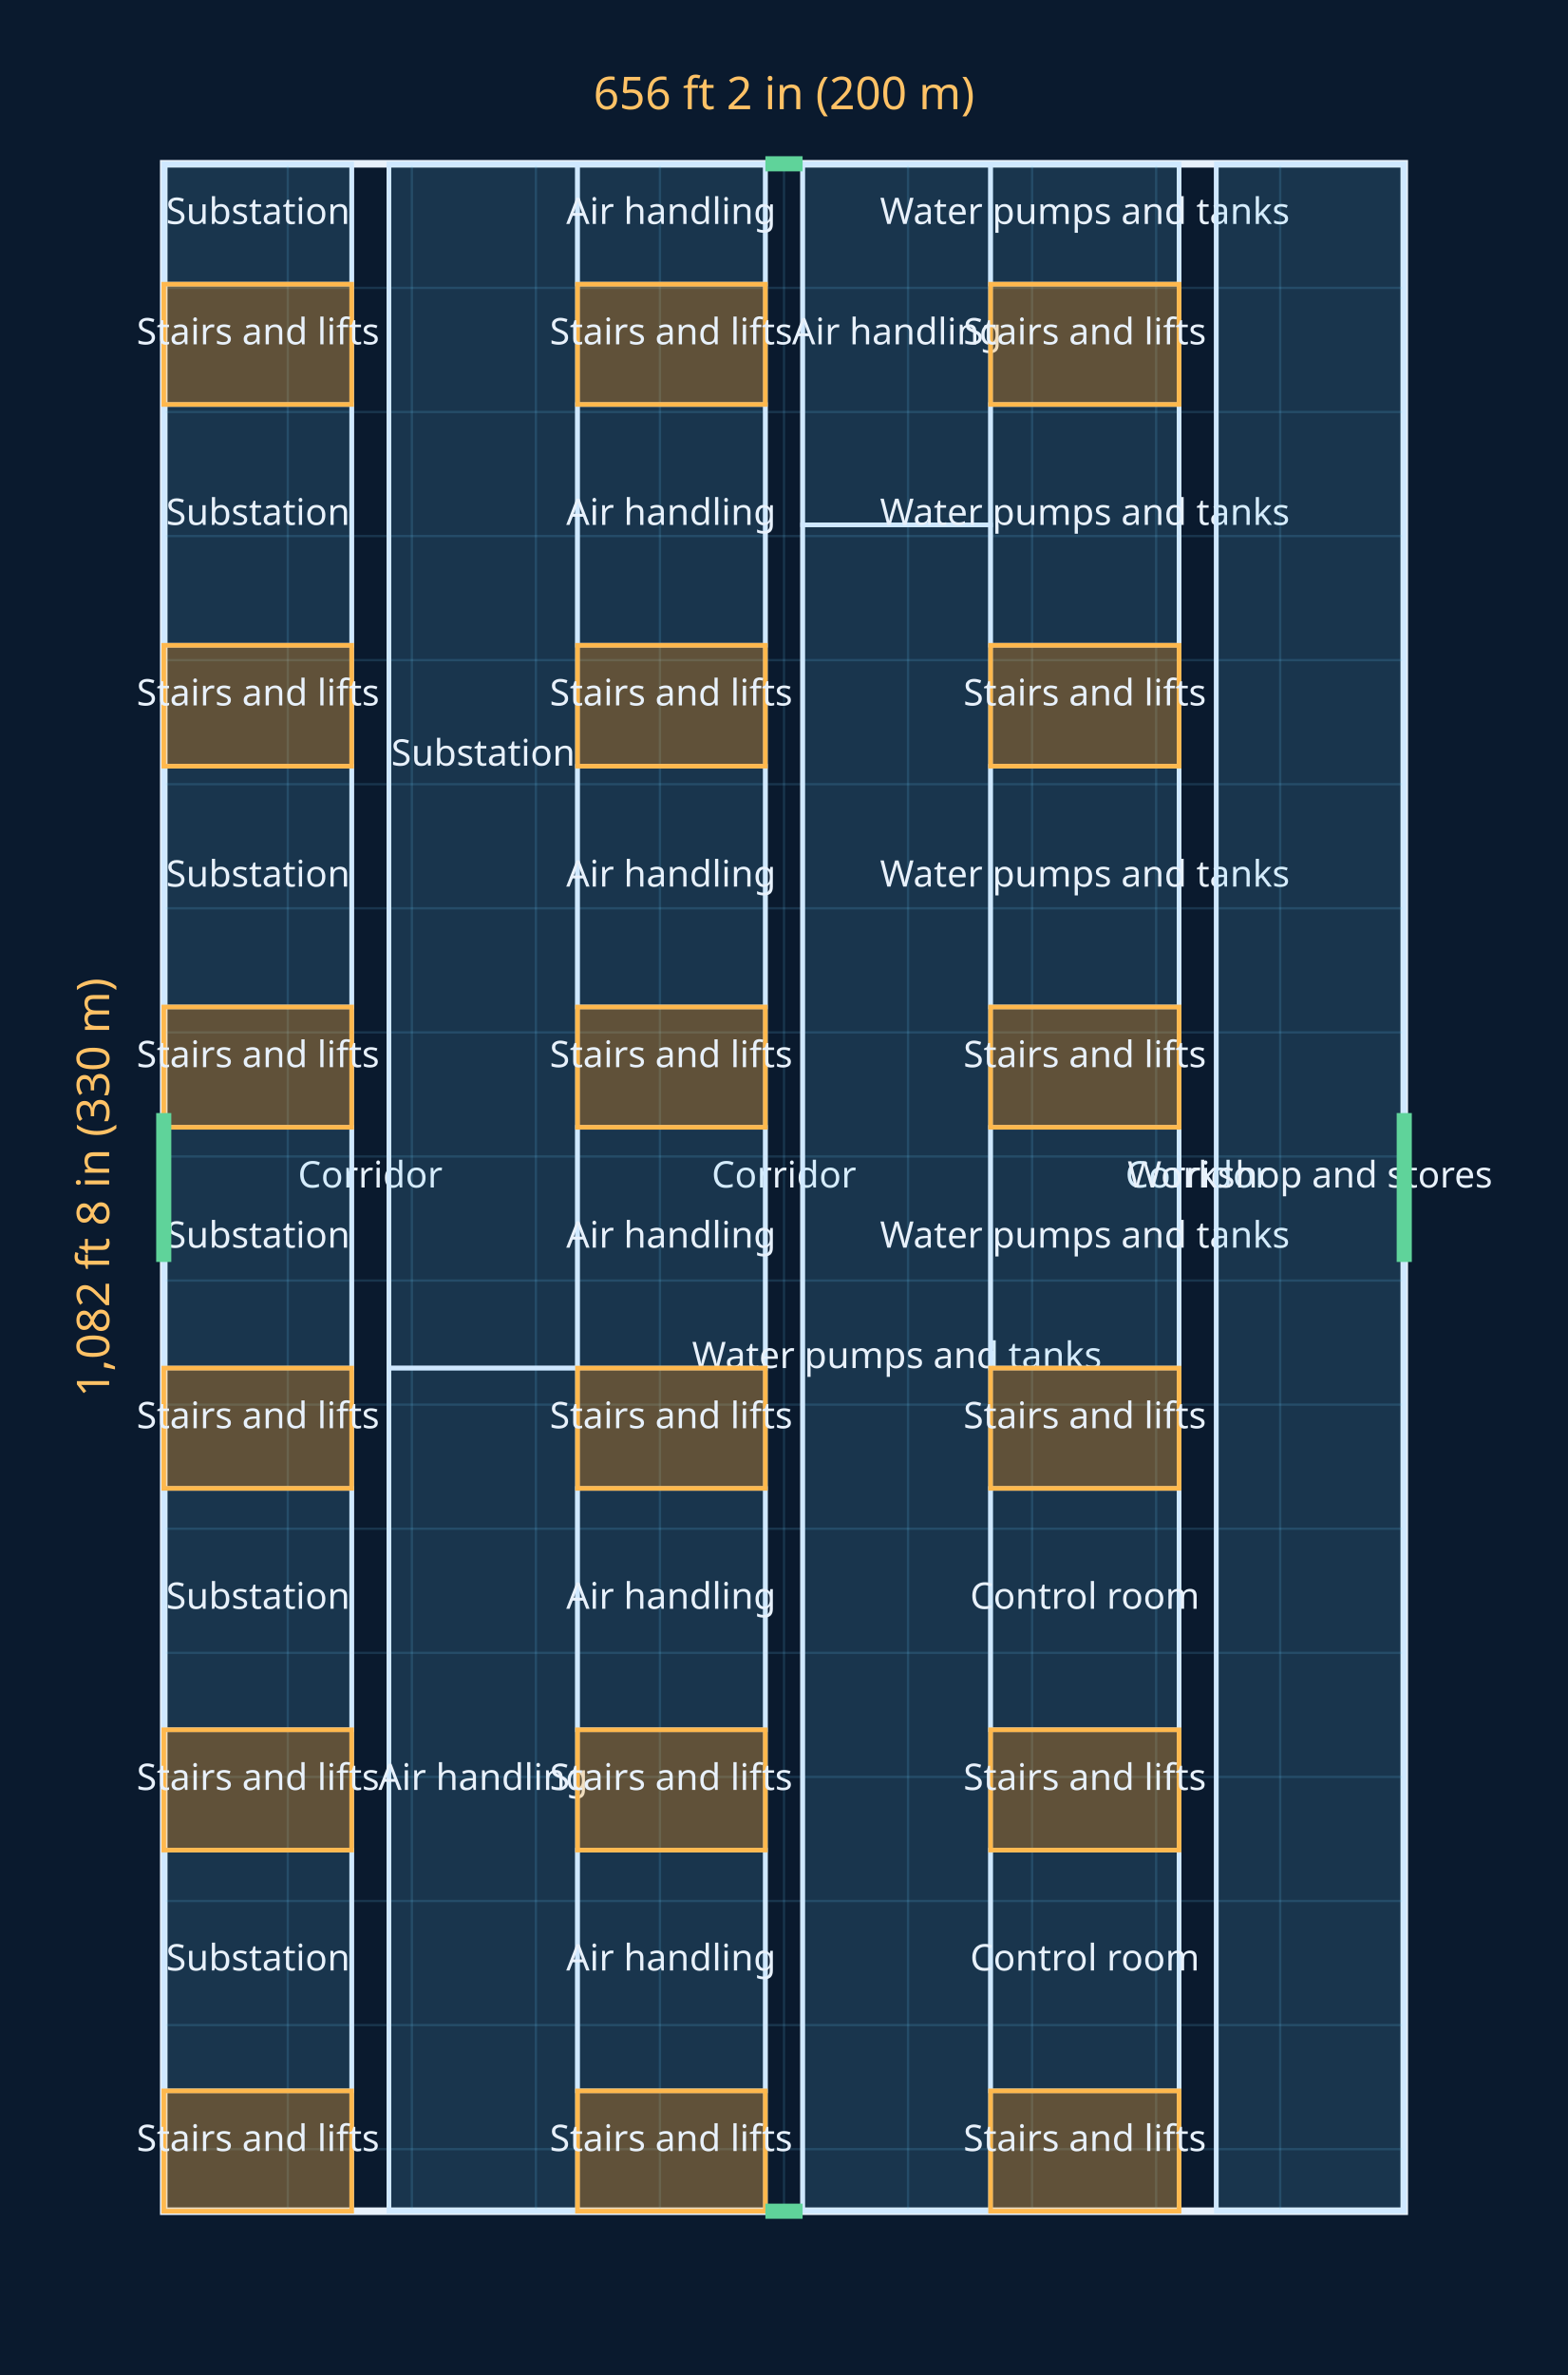
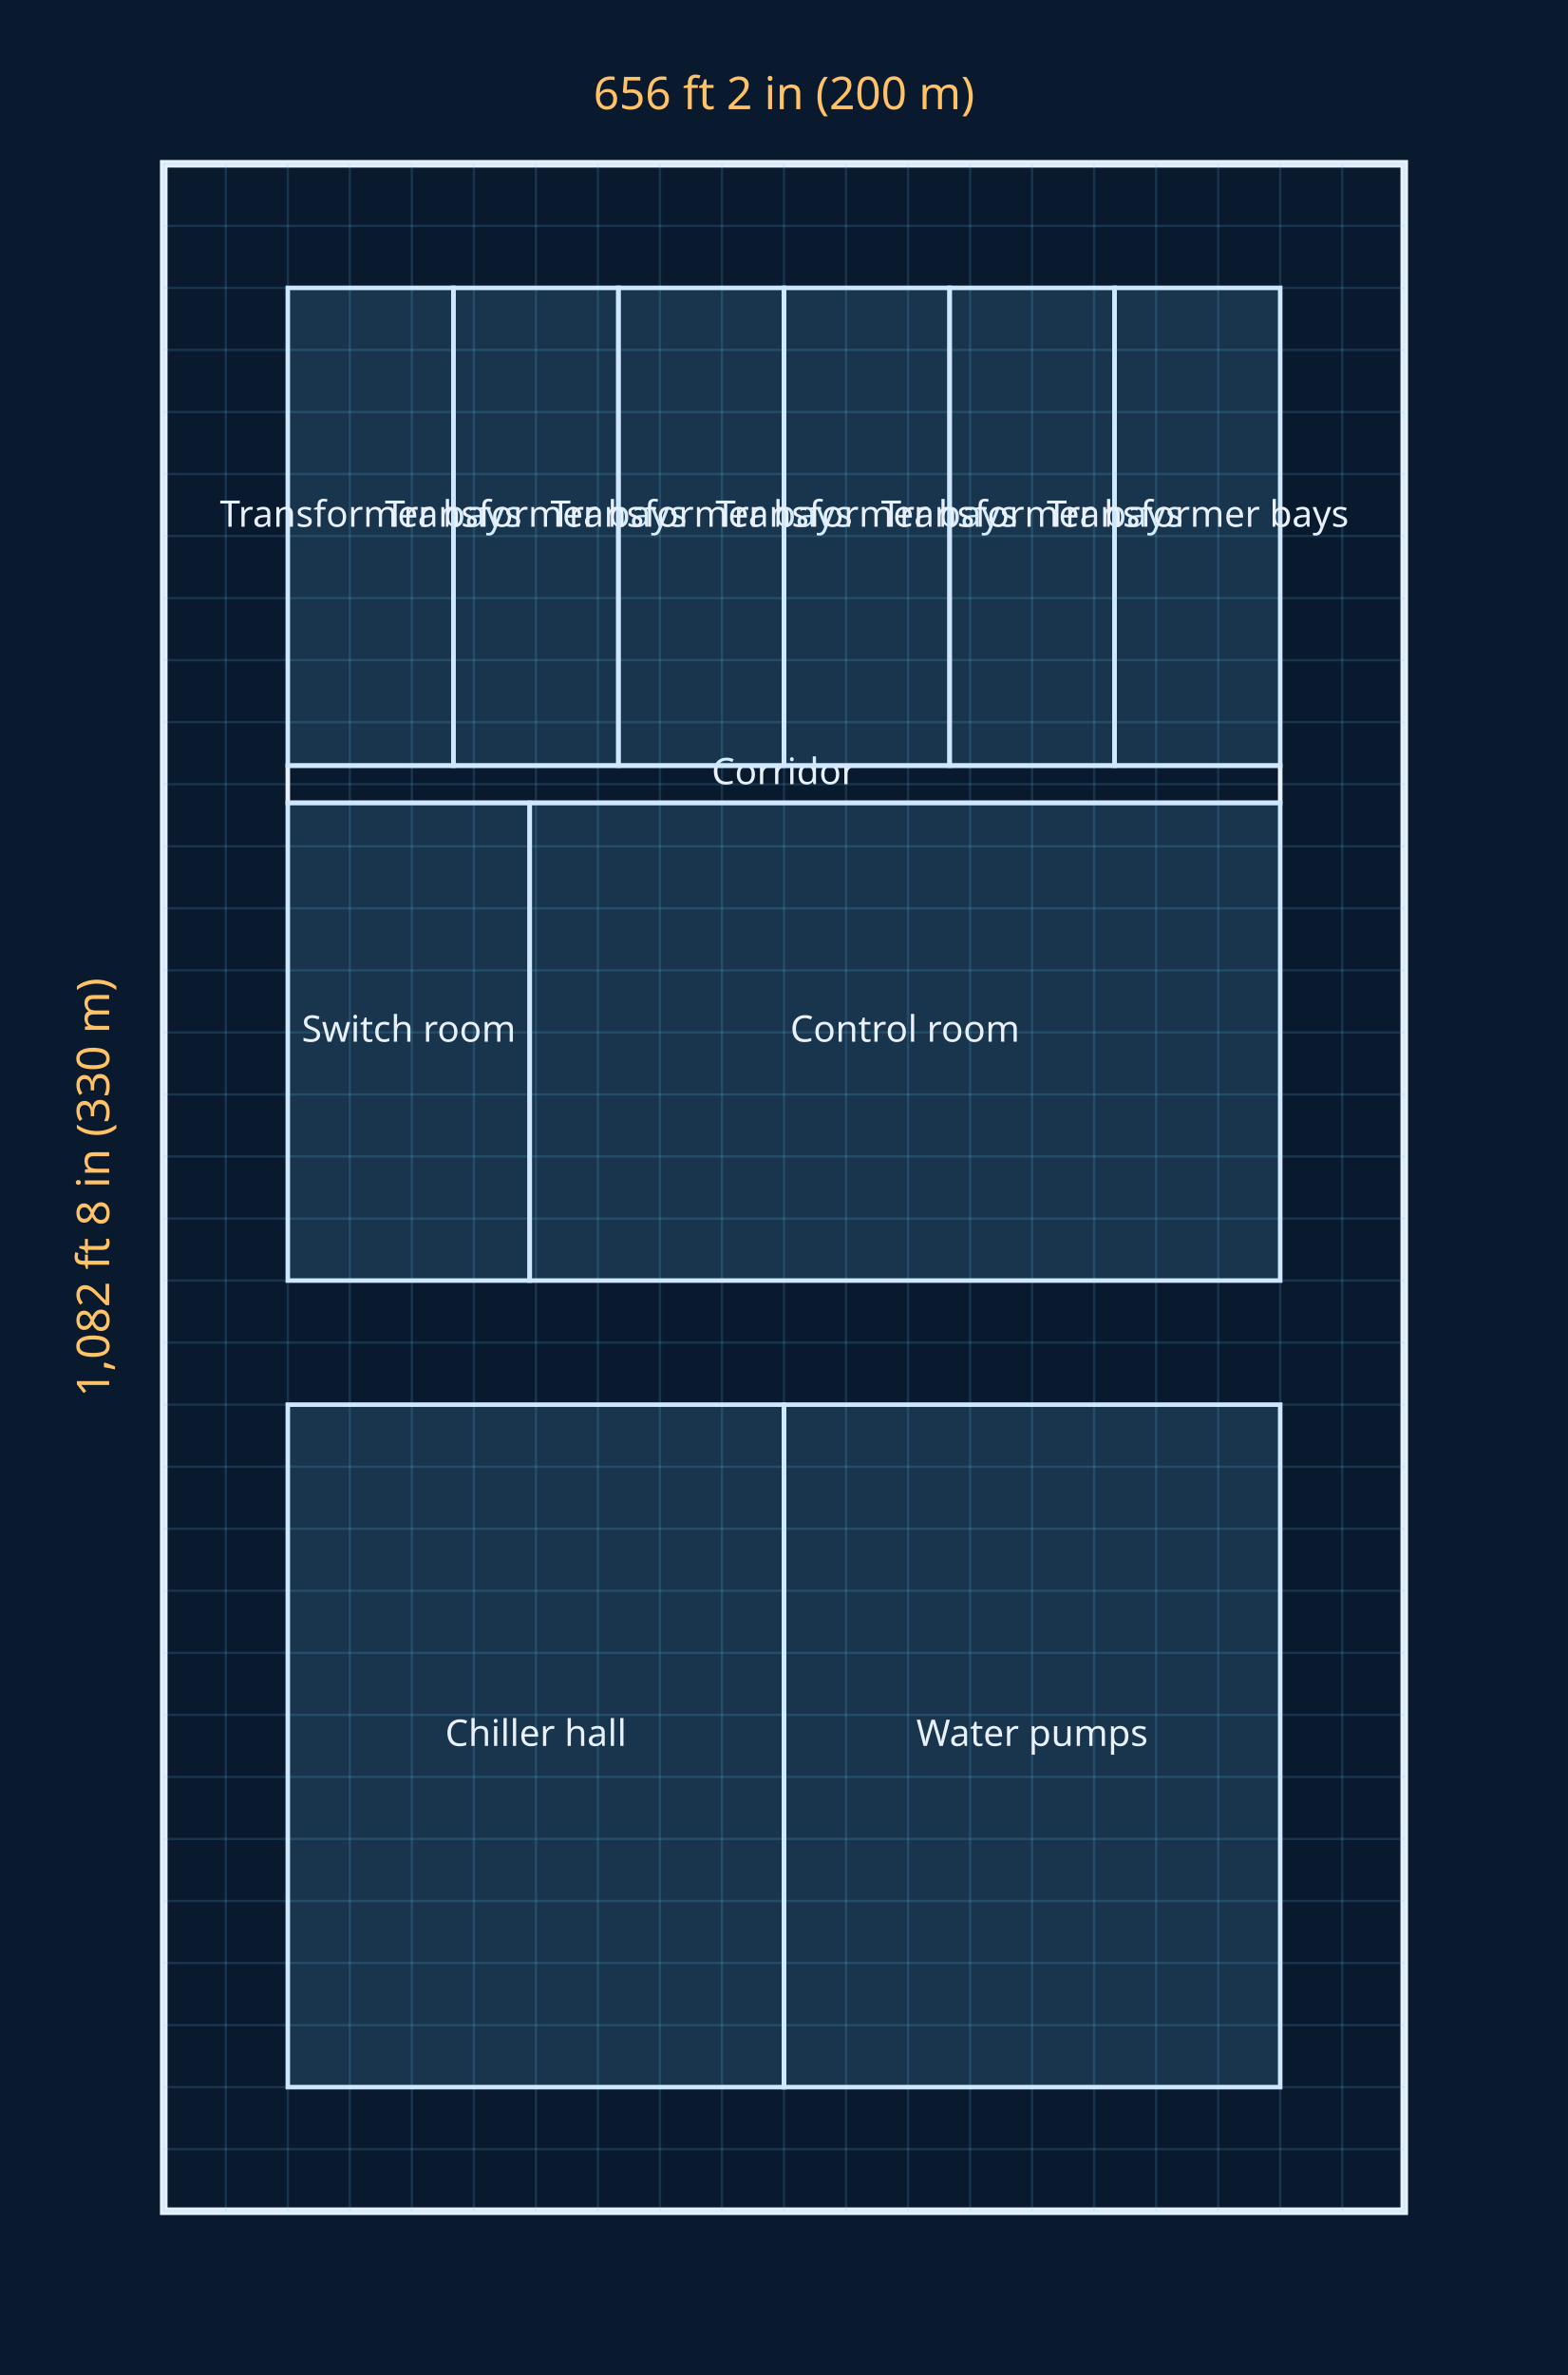
<svg xmlns="http://www.w3.org/2000/svg" viewBox="-26.4 -26.4 252.8 382.8" font-family="Segoe UI, sans-serif">
  <rect x="-26.4" y="-26.4" width="252.8" height="382.8" fill="#0a1a2e" />
  <rect x="0" y="0" width="200.0" height="330.0" fill="none" stroke="#e8f1fb" stroke-width="1.22" />
  <line x1="0.0" y1="0" x2="0.0" y2="330.0" stroke="#6fd0ff" stroke-opacity=".15" stroke-width="0.37" />
+   <line x1="10.0" y1="0" x2="10.0" y2="330.0" stroke="#6fd0ff" stroke-opacity=".15" stroke-width="0.37" />
  <line x1="20.0" y1="0" x2="20.0" y2="330.0" stroke="#6fd0ff" stroke-opacity=".15" stroke-width="0.37" />
+   <line x1="30.0" y1="0" x2="30.0" y2="330.0" stroke="#6fd0ff" stroke-opacity=".15" stroke-width="0.37" />
  <line x1="40.0" y1="0" x2="40.0" y2="330.0" stroke="#6fd0ff" stroke-opacity=".15" stroke-width="0.37" />
+   <line x1="50.0" y1="0" x2="50.0" y2="330.0" stroke="#6fd0ff" stroke-opacity=".15" stroke-width="0.37" />
  <line x1="60.0" y1="0" x2="60.0" y2="330.0" stroke="#6fd0ff" stroke-opacity=".15" stroke-width="0.37" />
+   <line x1="70.0" y1="0" x2="70.0" y2="330.0" stroke="#6fd0ff" stroke-opacity=".15" stroke-width="0.37" />
  <line x1="80.0" y1="0" x2="80.0" y2="330.0" stroke="#6fd0ff" stroke-opacity=".15" stroke-width="0.37" />
+   <line x1="90.0" y1="0" x2="90.0" y2="330.0" stroke="#6fd0ff" stroke-opacity=".15" stroke-width="0.37" />
  <line x1="100.0" y1="0" x2="100.0" y2="330.0" stroke="#6fd0ff" stroke-opacity=".15" stroke-width="0.37" />
+   <line x1="110.0" y1="0" x2="110.0" y2="330.0" stroke="#6fd0ff" stroke-opacity=".15" stroke-width="0.37" />
  <line x1="120.0" y1="0" x2="120.0" y2="330.0" stroke="#6fd0ff" stroke-opacity=".15" stroke-width="0.37" />
+   <line x1="130.0" y1="0" x2="130.0" y2="330.0" stroke="#6fd0ff" stroke-opacity=".15" stroke-width="0.37" />
  <line x1="140.0" y1="0" x2="140.0" y2="330.0" stroke="#6fd0ff" stroke-opacity=".15" stroke-width="0.37" />
+   <line x1="150.0" y1="0" x2="150.0" y2="330.0" stroke="#6fd0ff" stroke-opacity=".15" stroke-width="0.37" />
  <line x1="160.0" y1="0" x2="160.0" y2="330.0" stroke="#6fd0ff" stroke-opacity=".15" stroke-width="0.37" />
+   <line x1="170.0" y1="0" x2="170.0" y2="330.0" stroke="#6fd0ff" stroke-opacity=".15" stroke-width="0.37" />
  <line x1="180.0" y1="0" x2="180.0" y2="330.0" stroke="#6fd0ff" stroke-opacity=".15" stroke-width="0.37" />
+   <line x1="190.0" y1="0" x2="190.0" y2="330.0" stroke="#6fd0ff" stroke-opacity=".15" stroke-width="0.37" />
  <line x1="200.0" y1="0" x2="200.0" y2="330.0" stroke="#6fd0ff" stroke-opacity=".15" stroke-width="0.37" />
  <line x1="0" y1="0.0" x2="200.0" y2="0.0" stroke="#6fd0ff" stroke-opacity=".15" stroke-width="0.37" />
+   <line x1="0" y1="10.0" x2="200.0" y2="10.0" stroke="#6fd0ff" stroke-opacity=".15" stroke-width="0.37" />
  <line x1="0" y1="20.0" x2="200.0" y2="20.0" stroke="#6fd0ff" stroke-opacity=".15" stroke-width="0.37" />
+   <line x1="0" y1="30.0" x2="200.0" y2="30.0" stroke="#6fd0ff" stroke-opacity=".15" stroke-width="0.37" />
  <line x1="0" y1="40.0" x2="200.0" y2="40.0" stroke="#6fd0ff" stroke-opacity=".15" stroke-width="0.37" />
+   <line x1="0" y1="50.0" x2="200.0" y2="50.0" stroke="#6fd0ff" stroke-opacity=".15" stroke-width="0.37" />
  <line x1="0" y1="60.0" x2="200.0" y2="60.0" stroke="#6fd0ff" stroke-opacity=".15" stroke-width="0.37" />
+   <line x1="0" y1="70.0" x2="200.0" y2="70.0" stroke="#6fd0ff" stroke-opacity=".15" stroke-width="0.37" />
  <line x1="0" y1="80.0" x2="200.0" y2="80.0" stroke="#6fd0ff" stroke-opacity=".15" stroke-width="0.37" />
+   <line x1="0" y1="90.0" x2="200.0" y2="90.0" stroke="#6fd0ff" stroke-opacity=".15" stroke-width="0.37" />
  <line x1="0" y1="100.0" x2="200.0" y2="100.0" stroke="#6fd0ff" stroke-opacity=".15" stroke-width="0.37" />
+   <line x1="0" y1="110.0" x2="200.0" y2="110.0" stroke="#6fd0ff" stroke-opacity=".15" stroke-width="0.37" />
  <line x1="0" y1="120.0" x2="200.0" y2="120.0" stroke="#6fd0ff" stroke-opacity=".15" stroke-width="0.37" />
+   <line x1="0" y1="130.0" x2="200.0" y2="130.0" stroke="#6fd0ff" stroke-opacity=".15" stroke-width="0.37" />
  <line x1="0" y1="140.0" x2="200.0" y2="140.0" stroke="#6fd0ff" stroke-opacity=".15" stroke-width="0.37" />
+   <line x1="0" y1="150.0" x2="200.0" y2="150.0" stroke="#6fd0ff" stroke-opacity=".15" stroke-width="0.37" />
  <line x1="0" y1="160.0" x2="200.0" y2="160.0" stroke="#6fd0ff" stroke-opacity=".15" stroke-width="0.37" />
+   <line x1="0" y1="170.0" x2="200.0" y2="170.0" stroke="#6fd0ff" stroke-opacity=".15" stroke-width="0.37" />
  <line x1="0" y1="180.0" x2="200.0" y2="180.0" stroke="#6fd0ff" stroke-opacity=".15" stroke-width="0.37" />
+   <line x1="0" y1="190.0" x2="200.0" y2="190.0" stroke="#6fd0ff" stroke-opacity=".15" stroke-width="0.37" />
  <line x1="0" y1="200.0" x2="200.0" y2="200.0" stroke="#6fd0ff" stroke-opacity=".15" stroke-width="0.37" />
+   <line x1="0" y1="210.0" x2="200.0" y2="210.0" stroke="#6fd0ff" stroke-opacity=".15" stroke-width="0.37" />
  <line x1="0" y1="220.0" x2="200.0" y2="220.0" stroke="#6fd0ff" stroke-opacity=".15" stroke-width="0.37" />
+   <line x1="0" y1="230.0" x2="200.0" y2="230.0" stroke="#6fd0ff" stroke-opacity=".15" stroke-width="0.37" />
  <line x1="0" y1="240.0" x2="200.0" y2="240.0" stroke="#6fd0ff" stroke-opacity=".15" stroke-width="0.37" />
+   <line x1="0" y1="250.0" x2="200.0" y2="250.0" stroke="#6fd0ff" stroke-opacity=".15" stroke-width="0.37" />
  <line x1="0" y1="260.0" x2="200.0" y2="260.0" stroke="#6fd0ff" stroke-opacity=".15" stroke-width="0.37" />
+   <line x1="0" y1="270.0" x2="200.0" y2="270.0" stroke="#6fd0ff" stroke-opacity=".15" stroke-width="0.37" />
  <line x1="0" y1="280.0" x2="200.0" y2="280.0" stroke="#6fd0ff" stroke-opacity=".15" stroke-width="0.37" />
+   <line x1="0" y1="290.0" x2="200.0" y2="290.0" stroke="#6fd0ff" stroke-opacity=".15" stroke-width="0.37" />
  <line x1="0" y1="300.0" x2="200.0" y2="300.0" stroke="#6fd0ff" stroke-opacity=".15" stroke-width="0.37" />
+   <line x1="0" y1="310.0" x2="200.0" y2="310.0" stroke="#6fd0ff" stroke-opacity=".15" stroke-width="0.37" />
  <line x1="0" y1="320.0" x2="200.0" y2="320.0" stroke="#6fd0ff" stroke-opacity=".15" stroke-width="0.37" />
-   <polygon points="30.3,0.0 30.3,330.0 36.3,330.0 36.3,0.0" fill="none" stroke="#e8f1fb" stroke-width="0.73" />
-   <text x="33.3" y="165.0" font-size="5.9" fill="#e8f1fb" text-anchor="middle">Corridor</text>
-   <polygon points="97.0,0.0 97.0,330.0 103.0,330.0 103.0,0.0" fill="none" stroke="#e8f1fb" stroke-width="0.73" />
-   <text x="100.0" y="165.0" font-size="5.9" fill="#e8f1fb" text-anchor="middle">Corridor</text>
-   <polygon points="163.7,0.0 163.7,330.0 169.7,330.0 169.7,0.0" fill="none" stroke="#e8f1fb" stroke-width="0.73" />
-   <text x="166.7" y="165.0" font-size="5.9" fill="#e8f1fb" text-anchor="middle">Corridor</text>
-   <polygon points="0.0,0.0 0.0,19.4 30.3,19.4 30.3,0.0" fill="rgba(111,208,255,.15)" stroke="#cfe8ff" stroke-width="0.73" />
-   <text x="15.2" y="9.7" font-size="5.9" fill="#e8f1fb" text-anchor="middle">Substation</text>
-   <polygon points="0.0,38.8 0.0,77.6 30.3,77.6 30.3,38.8" fill="rgba(111,208,255,.15)" stroke="#cfe8ff" stroke-width="0.73" />
-   <text x="15.2" y="58.2" font-size="5.9" fill="#e8f1fb" text-anchor="middle">Substation</text>
-   <polygon points="0.0,97.1 0.0,135.9 30.3,135.9 30.3,97.1" fill="rgba(111,208,255,.15)" stroke="#cfe8ff" stroke-width="0.73" />
-   <text x="15.2" y="116.5" font-size="5.9" fill="#e8f1fb" text-anchor="middle">Substation</text>
-   <polygon points="0.0,155.3 0.0,194.1 30.3,194.1 30.3,155.3" fill="rgba(111,208,255,.15)" stroke="#cfe8ff" stroke-width="0.73" />
-   <text x="15.2" y="174.7" font-size="5.9" fill="#e8f1fb" text-anchor="middle">Substation</text>
-   <polygon points="0.0,213.5 0.0,252.4 30.3,252.4 30.3,213.5" fill="rgba(111,208,255,.15)" stroke="#cfe8ff" stroke-width="0.73" />
-   <text x="15.2" y="232.9" font-size="5.9" fill="#e8f1fb" text-anchor="middle">Substation</text>
-   <polygon points="0.0,271.8 0.0,310.6 30.3,310.6 30.3,271.8" fill="rgba(111,208,255,.15)" stroke="#cfe8ff" stroke-width="0.73" />
-   <text x="15.2" y="291.2" font-size="5.9" fill="#e8f1fb" text-anchor="middle">Substation</text>
-   <polygon points="36.3,0.0 36.3,194.1 66.7,194.1 66.7,0.0" fill="rgba(111,208,255,.15)" stroke="#cfe8ff" stroke-width="0.73" />
-   <text x="51.5" y="97.0" font-size="5.9" fill="#e8f1fb" text-anchor="middle">Substation</text>
-   <polygon points="36.3,194.1 36.3,330.0 66.7,330.0 66.7,194.1" fill="rgba(111,208,255,.15)" stroke="#cfe8ff" stroke-width="0.73" />
-   <text x="51.5" y="262.1" font-size="5.9" fill="#e8f1fb" text-anchor="middle">Air handling</text>
-   <polygon points="66.7,0.0 66.7,19.4 97.0,19.4 97.0,0.0" fill="rgba(111,208,255,.15)" stroke="#cfe8ff" stroke-width="0.73" />
-   <text x="81.8" y="9.7" font-size="5.9" fill="#e8f1fb" text-anchor="middle">Air handling</text>
-   <polygon points="66.7,38.8 66.7,77.6 97.0,77.6 97.0,38.8" fill="rgba(111,208,255,.15)" stroke="#cfe8ff" stroke-width="0.73" />
-   <text x="81.8" y="58.2" font-size="5.9" fill="#e8f1fb" text-anchor="middle">Air handling</text>
-   <polygon points="66.7,97.1 66.7,135.9 97.0,135.9 97.0,97.1" fill="rgba(111,208,255,.15)" stroke="#cfe8ff" stroke-width="0.73" />
-   <text x="81.8" y="116.5" font-size="5.9" fill="#e8f1fb" text-anchor="middle">Air handling</text>
-   <polygon points="66.7,155.3 66.7,194.1 97.0,194.1 97.0,155.3" fill="rgba(111,208,255,.15)" stroke="#cfe8ff" stroke-width="0.73" />
-   <text x="81.8" y="174.7" font-size="5.9" fill="#e8f1fb" text-anchor="middle">Air handling</text>
-   <polygon points="66.7,213.5 66.7,252.4 97.0,252.4 97.0,213.5" fill="rgba(111,208,255,.15)" stroke="#cfe8ff" stroke-width="0.73" />
-   <text x="81.8" y="232.9" font-size="5.9" fill="#e8f1fb" text-anchor="middle">Air handling</text>
-   <polygon points="66.7,271.8 66.7,310.6 97.0,310.6 97.0,271.8" fill="rgba(111,208,255,.15)" stroke="#cfe8ff" stroke-width="0.73" />
-   <text x="81.8" y="291.2" font-size="5.9" fill="#e8f1fb" text-anchor="middle">Air handling</text>
-   <polygon points="103.0,0.0 103.0,58.2 133.3,58.2 133.3,0.0" fill="rgba(111,208,255,.15)" stroke="#cfe8ff" stroke-width="0.73" />
-   <text x="118.2" y="29.1" font-size="5.9" fill="#e8f1fb" text-anchor="middle">Air handling</text>
-   <polygon points="103.0,58.2 103.0,330.0 133.3,330.0 133.3,58.2" fill="rgba(111,208,255,.15)" stroke="#cfe8ff" stroke-width="0.73" />
-   <text x="118.2" y="194.1" font-size="5.9" fill="#e8f1fb" text-anchor="middle">Water pumps and tanks</text>
-   <polygon points="133.3,0.0 133.3,19.4 163.7,19.4 163.7,0.0" fill="rgba(111,208,255,.15)" stroke="#cfe8ff" stroke-width="0.73" />
-   <text x="148.5" y="9.7" font-size="5.9" fill="#e8f1fb" text-anchor="middle">Water pumps and tanks</text>
-   <polygon points="133.3,38.8 133.3,77.6 163.7,77.6 163.7,38.8" fill="rgba(111,208,255,.15)" stroke="#cfe8ff" stroke-width="0.73" />
-   <text x="148.5" y="58.2" font-size="5.9" fill="#e8f1fb" text-anchor="middle">Water pumps and tanks</text>
-   <polygon points="133.3,97.1 133.3,135.9 163.7,135.9 163.7,97.1" fill="rgba(111,208,255,.15)" stroke="#cfe8ff" stroke-width="0.73" />
-   <text x="148.5" y="116.5" font-size="5.9" fill="#e8f1fb" text-anchor="middle">Water pumps and tanks</text>
-   <polygon points="133.3,155.3 133.3,194.1 163.7,194.1 163.7,155.3" fill="rgba(111,208,255,.15)" stroke="#cfe8ff" stroke-width="0.73" />
-   <text x="148.5" y="174.7" font-size="5.9" fill="#e8f1fb" text-anchor="middle">Water pumps and tanks</text>
-   <polygon points="133.3,213.5 133.3,252.4 163.7,252.4 163.7,213.5" fill="rgba(111,208,255,.15)" stroke="#cfe8ff" stroke-width="0.73" />
-   <text x="148.5" y="232.9" font-size="5.9" fill="#e8f1fb" text-anchor="middle">Control room</text>
-   <polygon points="133.3,271.8 133.3,310.6 163.7,310.6 163.7,271.8" fill="rgba(111,208,255,.15)" stroke="#cfe8ff" stroke-width="0.73" />
-   <text x="148.5" y="291.2" font-size="5.9" fill="#e8f1fb" text-anchor="middle">Control room</text>
-   <polygon points="169.7,0.0 169.7,330.0 200.0,330.0 200.0,0.0" fill="rgba(111,208,255,.15)" stroke="#cfe8ff" stroke-width="0.73" />
-   <text x="184.8" y="165.0" font-size="5.9" fill="#e8f1fb" text-anchor="middle">Workshop and stores</text>
-   <polygon points="0.0,19.4 0.0,38.8 30.3,38.8 30.3,19.4" fill="rgba(255,184,77,.35)" stroke="#ffb84d" stroke-width="0.73" />
-   <text x="15.2" y="29.1" font-size="5.9" fill="#e8f1fb" text-anchor="middle">Stairs and lifts</text>
-   <polygon points="0.0,77.6 0.0,97.1 30.3,97.1 30.3,77.6" fill="rgba(255,184,77,.35)" stroke="#ffb84d" stroke-width="0.73" />
-   <text x="15.2" y="87.3" font-size="5.9" fill="#e8f1fb" text-anchor="middle">Stairs and lifts</text>
-   <polygon points="0.0,135.9 0.0,155.3 30.3,155.3 30.3,135.9" fill="rgba(255,184,77,.35)" stroke="#ffb84d" stroke-width="0.73" />
-   <text x="15.2" y="145.6" font-size="5.9" fill="#e8f1fb" text-anchor="middle">Stairs and lifts</text>
-   <polygon points="0.0,194.1 0.0,213.5 30.3,213.5 30.3,194.1" fill="rgba(255,184,77,.35)" stroke="#ffb84d" stroke-width="0.73" />
-   <text x="15.2" y="203.8" font-size="5.9" fill="#e8f1fb" text-anchor="middle">Stairs and lifts</text>
-   <polygon points="0.0,252.4 0.0,271.8 30.3,271.8 30.3,252.4" fill="rgba(255,184,77,.35)" stroke="#ffb84d" stroke-width="0.73" />
-   <text x="15.2" y="262.1" font-size="5.9" fill="#e8f1fb" text-anchor="middle">Stairs and lifts</text>
-   <polygon points="0.0,310.6 0.0,330.0 30.3,330.0 30.3,310.6" fill="rgba(255,184,77,.35)" stroke="#ffb84d" stroke-width="0.73" />
-   <text x="15.2" y="320.3" font-size="5.9" fill="#e8f1fb" text-anchor="middle">Stairs and lifts</text>
-   <polygon points="66.7,19.4 66.7,38.8 97.0,38.8 97.0,19.4" fill="rgba(255,184,77,.35)" stroke="#ffb84d" stroke-width="0.73" />
-   <text x="81.8" y="29.1" font-size="5.9" fill="#e8f1fb" text-anchor="middle">Stairs and lifts</text>
-   <polygon points="66.7,77.6 66.7,97.1 97.0,97.1 97.0,77.6" fill="rgba(255,184,77,.35)" stroke="#ffb84d" stroke-width="0.73" />
-   <text x="81.8" y="87.3" font-size="5.9" fill="#e8f1fb" text-anchor="middle">Stairs and lifts</text>
-   <polygon points="66.7,135.9 66.7,155.3 97.0,155.3 97.0,135.9" fill="rgba(255,184,77,.35)" stroke="#ffb84d" stroke-width="0.73" />
-   <text x="81.8" y="145.6" font-size="5.9" fill="#e8f1fb" text-anchor="middle">Stairs and lifts</text>
-   <polygon points="66.7,194.1 66.7,213.5 97.0,213.5 97.0,194.1" fill="rgba(255,184,77,.35)" stroke="#ffb84d" stroke-width="0.73" />
-   <text x="81.8" y="203.8" font-size="5.9" fill="#e8f1fb" text-anchor="middle">Stairs and lifts</text>
-   <polygon points="66.7,252.4 66.7,271.8 97.0,271.8 97.0,252.4" fill="rgba(255,184,77,.35)" stroke="#ffb84d" stroke-width="0.73" />
-   <text x="81.8" y="262.1" font-size="5.9" fill="#e8f1fb" text-anchor="middle">Stairs and lifts</text>
-   <polygon points="66.7,310.6 66.7,330.0 97.0,330.0 97.0,310.6" fill="rgba(255,184,77,.35)" stroke="#ffb84d" stroke-width="0.73" />
-   <text x="81.8" y="320.3" font-size="5.9" fill="#e8f1fb" text-anchor="middle">Stairs and lifts</text>
-   <polygon points="133.3,19.4 133.3,38.8 163.7,38.8 163.7,19.4" fill="rgba(255,184,77,.35)" stroke="#ffb84d" stroke-width="0.73" />
-   <text x="148.5" y="29.1" font-size="5.9" fill="#e8f1fb" text-anchor="middle">Stairs and lifts</text>
-   <polygon points="133.3,77.6 133.3,97.1 163.7,97.1 163.7,77.6" fill="rgba(255,184,77,.35)" stroke="#ffb84d" stroke-width="0.73" />
-   <text x="148.5" y="87.3" font-size="5.9" fill="#e8f1fb" text-anchor="middle">Stairs and lifts</text>
-   <polygon points="133.3,135.9 133.3,155.3 163.7,155.3 163.7,135.9" fill="rgba(255,184,77,.35)" stroke="#ffb84d" stroke-width="0.73" />
-   <text x="148.5" y="145.6" font-size="5.9" fill="#e8f1fb" text-anchor="middle">Stairs and lifts</text>
-   <polygon points="133.3,194.1 133.3,213.5 163.7,213.5 163.7,194.1" fill="rgba(255,184,77,.35)" stroke="#ffb84d" stroke-width="0.73" />
-   <text x="148.5" y="203.8" font-size="5.9" fill="#e8f1fb" text-anchor="middle">Stairs and lifts</text>
-   <polygon points="133.3,252.4 133.3,271.8 163.7,271.8 163.7,252.4" fill="rgba(255,184,77,.35)" stroke="#ffb84d" stroke-width="0.73" />
-   <text x="148.5" y="262.1" font-size="5.9" fill="#e8f1fb" text-anchor="middle">Stairs and lifts</text>
-   <polygon points="133.3,310.6 133.3,330.0 163.7,330.0 163.7,310.6" fill="rgba(255,184,77,.35)" stroke="#ffb84d" stroke-width="0.73" />
-   <text x="148.5" y="320.3" font-size="5.9" fill="#e8f1fb" text-anchor="middle">Stairs and lifts</text>
-   <line x1="0.0" y1="153.0" x2="0.0" y2="177.0" stroke="#5fd39a" stroke-width="2.44" />
-   <line x1="200.0" y1="153.0" x2="200.0" y2="177.0" stroke="#5fd39a" stroke-width="2.44" />
-   <line x1="97.0" y1="0.0" x2="103.0" y2="0.0" stroke="#5fd39a" stroke-width="2.44" />
-   <line x1="97.0" y1="330.0" x2="103.0" y2="330.0" stroke="#5fd39a" stroke-width="2.44" />
+   <line x1="0" y1="330.0" x2="200.0" y2="330.0" stroke="#6fd0ff" stroke-opacity=".15" stroke-width="0.37" />
+   <polygon points="20.0,97.0 180.0,97.0 180.0,103.0 20.0,103.0" fill="none" stroke="#e8f1fb" stroke-width="0.73" />
+   <text x="100.0" y="100.0" font-size="5.9" fill="#e8f1fb" text-anchor="middle">Corridor</text>
+   <polygon points="20.0,20.0 46.7,20.0 46.7,97.0 20.0,97.0" fill="rgba(111,208,255,.15)" stroke="#cfe8ff" stroke-width="0.73" />
+   <text x="33.4" y="58.5" font-size="5.9" fill="#e8f1fb" text-anchor="middle">Transformer bays</text>
+   <polygon points="46.7,20.0 73.3,20.0 73.3,97.0 46.7,97.0" fill="rgba(111,208,255,.15)" stroke="#cfe8ff" stroke-width="0.73" />
+   <text x="60.0" y="58.5" font-size="5.9" fill="#e8f1fb" text-anchor="middle">Transformer bays</text>
+   <polygon points="73.3,20.0 100.0,20.0 100.0,97.0 73.3,97.0" fill="rgba(111,208,255,.15)" stroke="#cfe8ff" stroke-width="0.73" />
+   <text x="86.7" y="58.5" font-size="5.9" fill="#e8f1fb" text-anchor="middle">Transformer bays</text>
+   <polygon points="100.0,20.0 126.7,20.0 126.7,97.0 100.0,97.0" fill="rgba(111,208,255,.15)" stroke="#cfe8ff" stroke-width="0.73" />
+   <text x="113.3" y="58.5" font-size="5.9" fill="#e8f1fb" text-anchor="middle">Transformer bays</text>
+   <polygon points="126.7,20.0 153.3,20.0 153.3,97.0 126.7,97.0" fill="rgba(111,208,255,.15)" stroke="#cfe8ff" stroke-width="0.73" />
+   <text x="140.0" y="58.5" font-size="5.9" fill="#e8f1fb" text-anchor="middle">Transformer bays</text>
+   <polygon points="153.3,20.0 180.0,20.0 180.0,97.0 153.3,97.0" fill="rgba(111,208,255,.15)" stroke="#cfe8ff" stroke-width="0.73" />
+   <text x="166.7" y="58.5" font-size="5.9" fill="#e8f1fb" text-anchor="middle">Transformer bays</text>
+   <polygon points="20.0,103.0 59.0,103.0 59.0,180.0 20.0,180.0" fill="rgba(111,208,255,.15)" stroke="#cfe8ff" stroke-width="0.73" />
+   <text x="39.5" y="141.5" font-size="5.9" fill="#e8f1fb" text-anchor="middle">Switch room</text>
+   <polygon points="59.0,103.0 180.0,103.0 180.0,180.0 59.0,180.0" fill="rgba(111,208,255,.15)" stroke="#cfe8ff" stroke-width="0.73" />
+   <text x="119.5" y="141.5" font-size="5.9" fill="#e8f1fb" text-anchor="middle">Control room</text>
+   <polygon points="20.0,200.0 100.0,200.0 100.0,310.0 20.0,310.0" fill="rgba(111,208,255,.15)" stroke="#cfe8ff" stroke-width="0.73" />
+   <text x="60.0" y="255.0" font-size="5.9" fill="#e8f1fb" text-anchor="middle">Chiller hall</text>
+   <polygon points="100.0,200.0 180.0,200.0 180.0,310.0 100.0,310.0" fill="rgba(111,208,255,.15)" stroke="#cfe8ff" stroke-width="0.73" />
+   <text x="140.0" y="255.0" font-size="5.9" fill="#e8f1fb" text-anchor="middle">Water pumps</text>
  <text x="100.0" y="-8.8" font-size="7.3" fill="#ffc266" text-anchor="middle">656 ft 2 in (200 m)</text>
  <text x="-8.8" y="165.0" font-size="7.3" fill="#ffc266" text-anchor="middle" transform="rotate(-90 -8.8 165.0)">1,082 ft 8 in (330 m)</text>
</svg>
